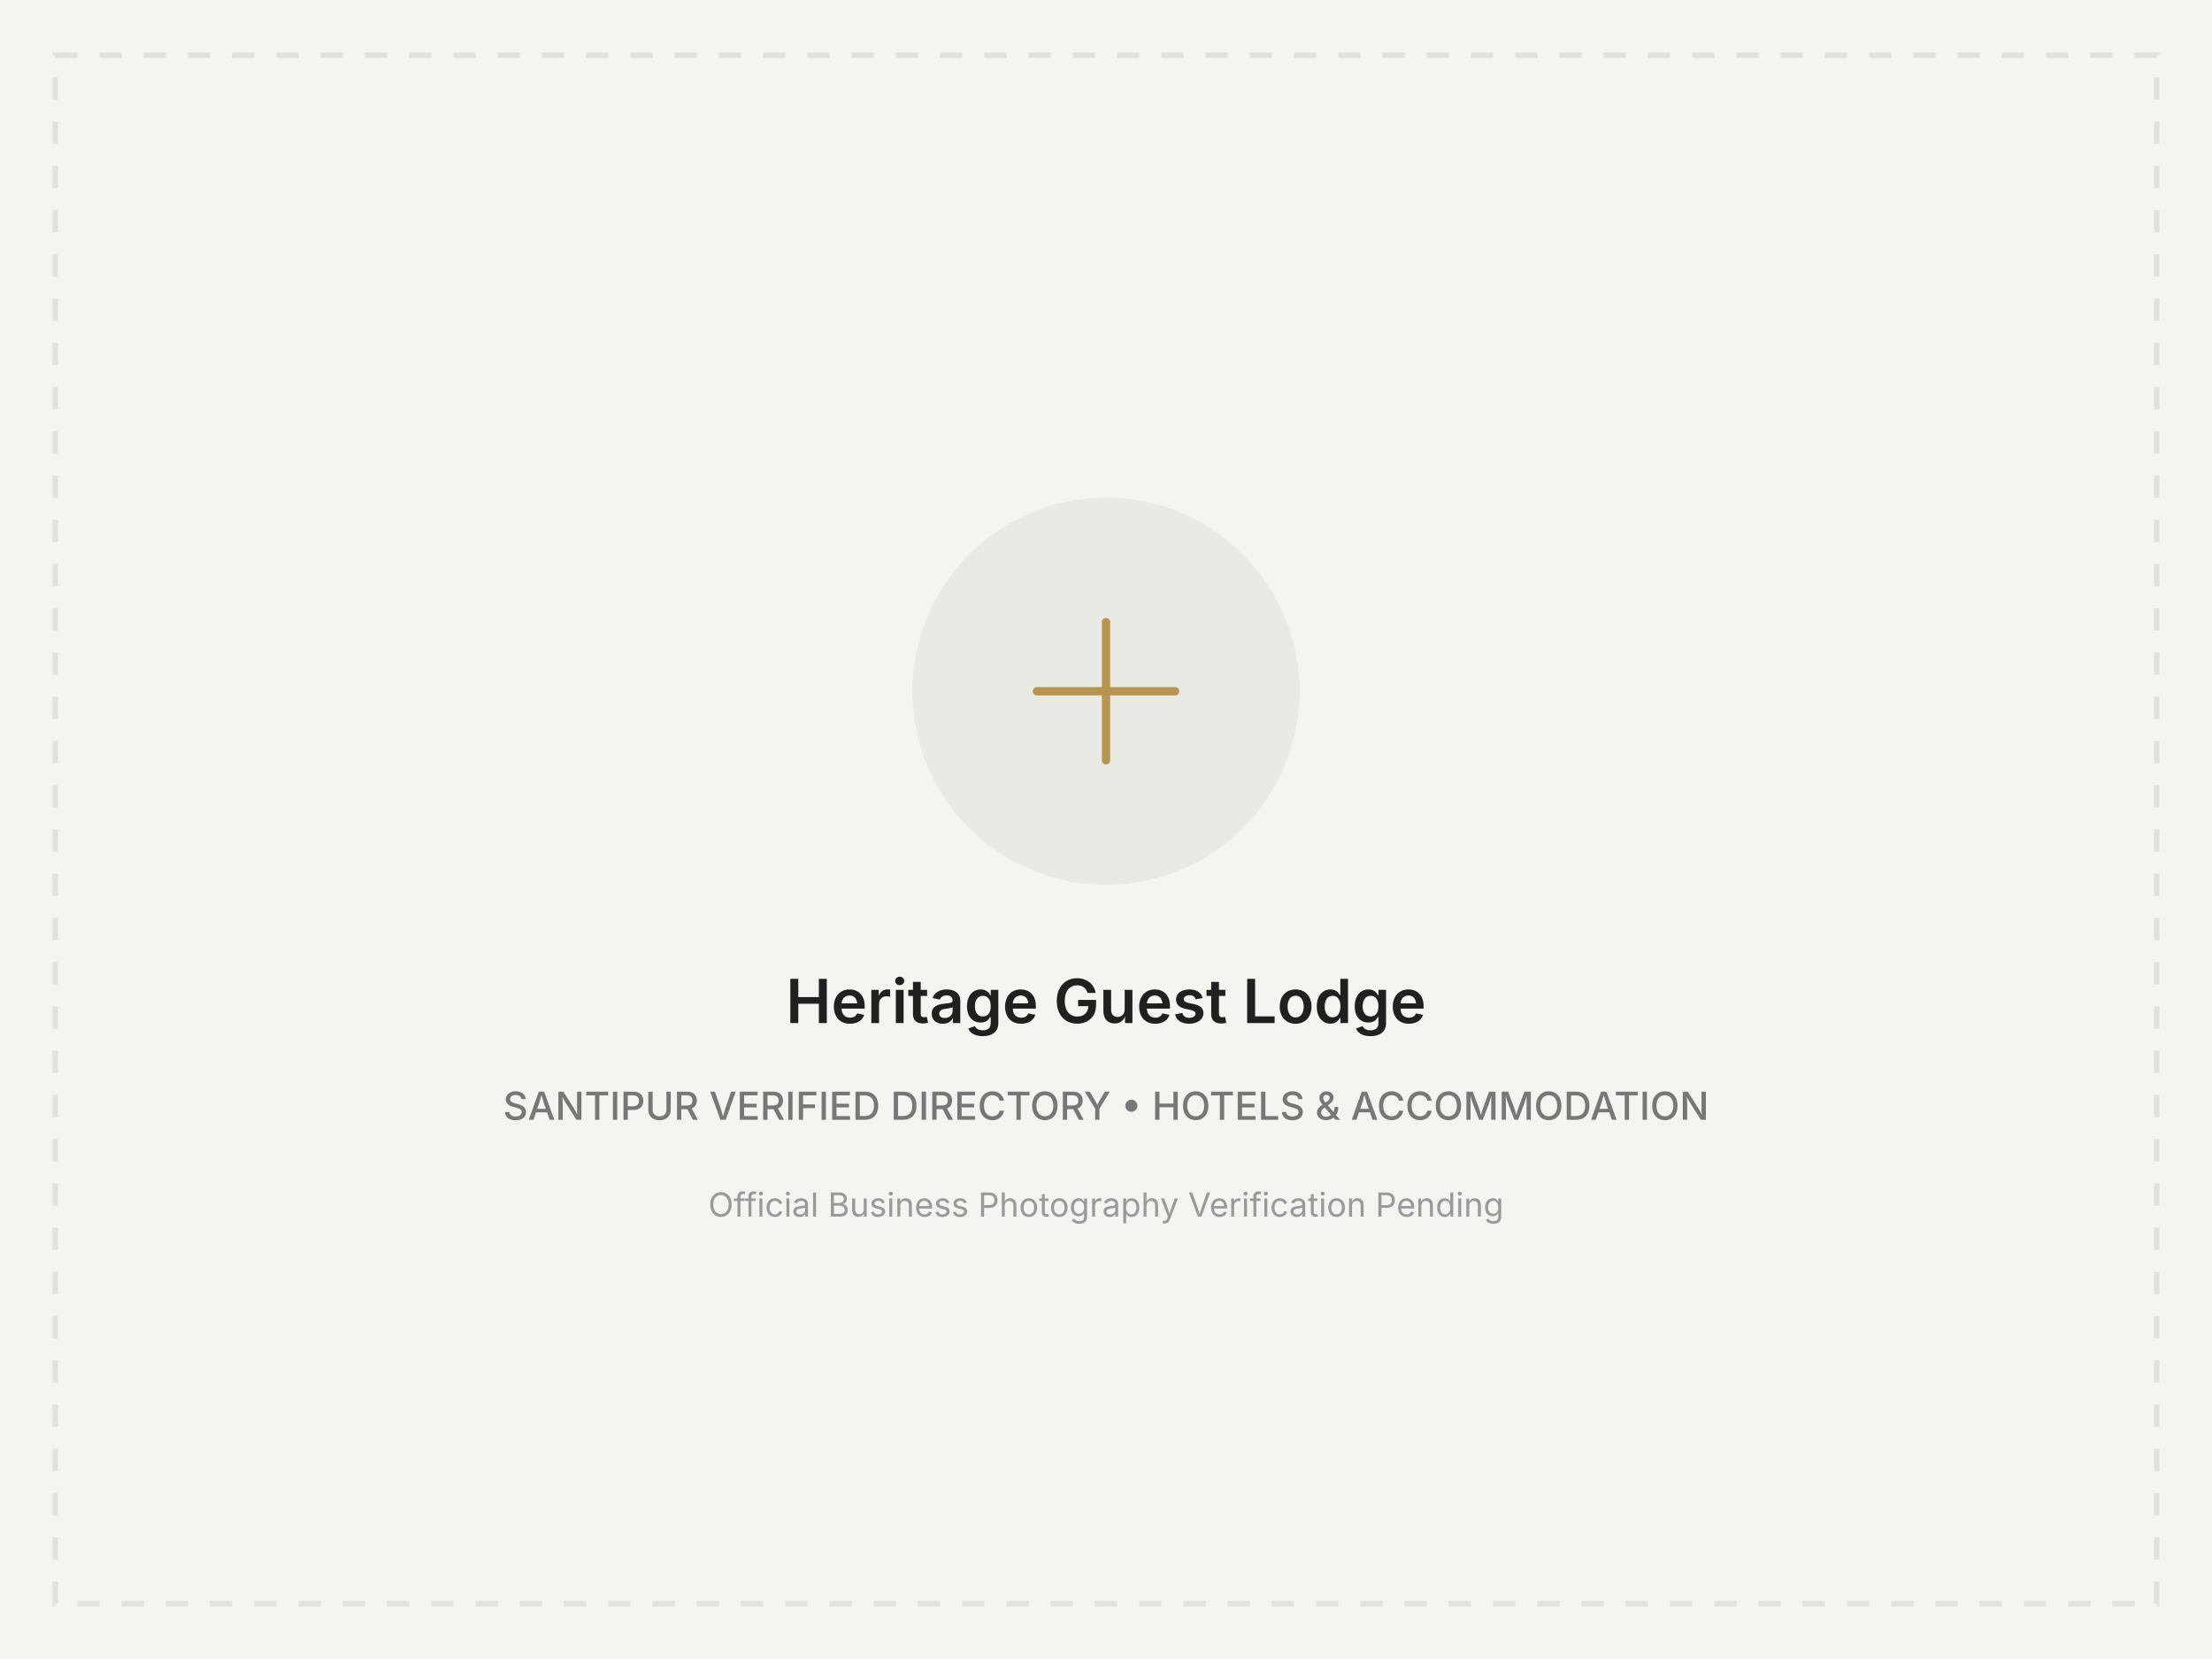
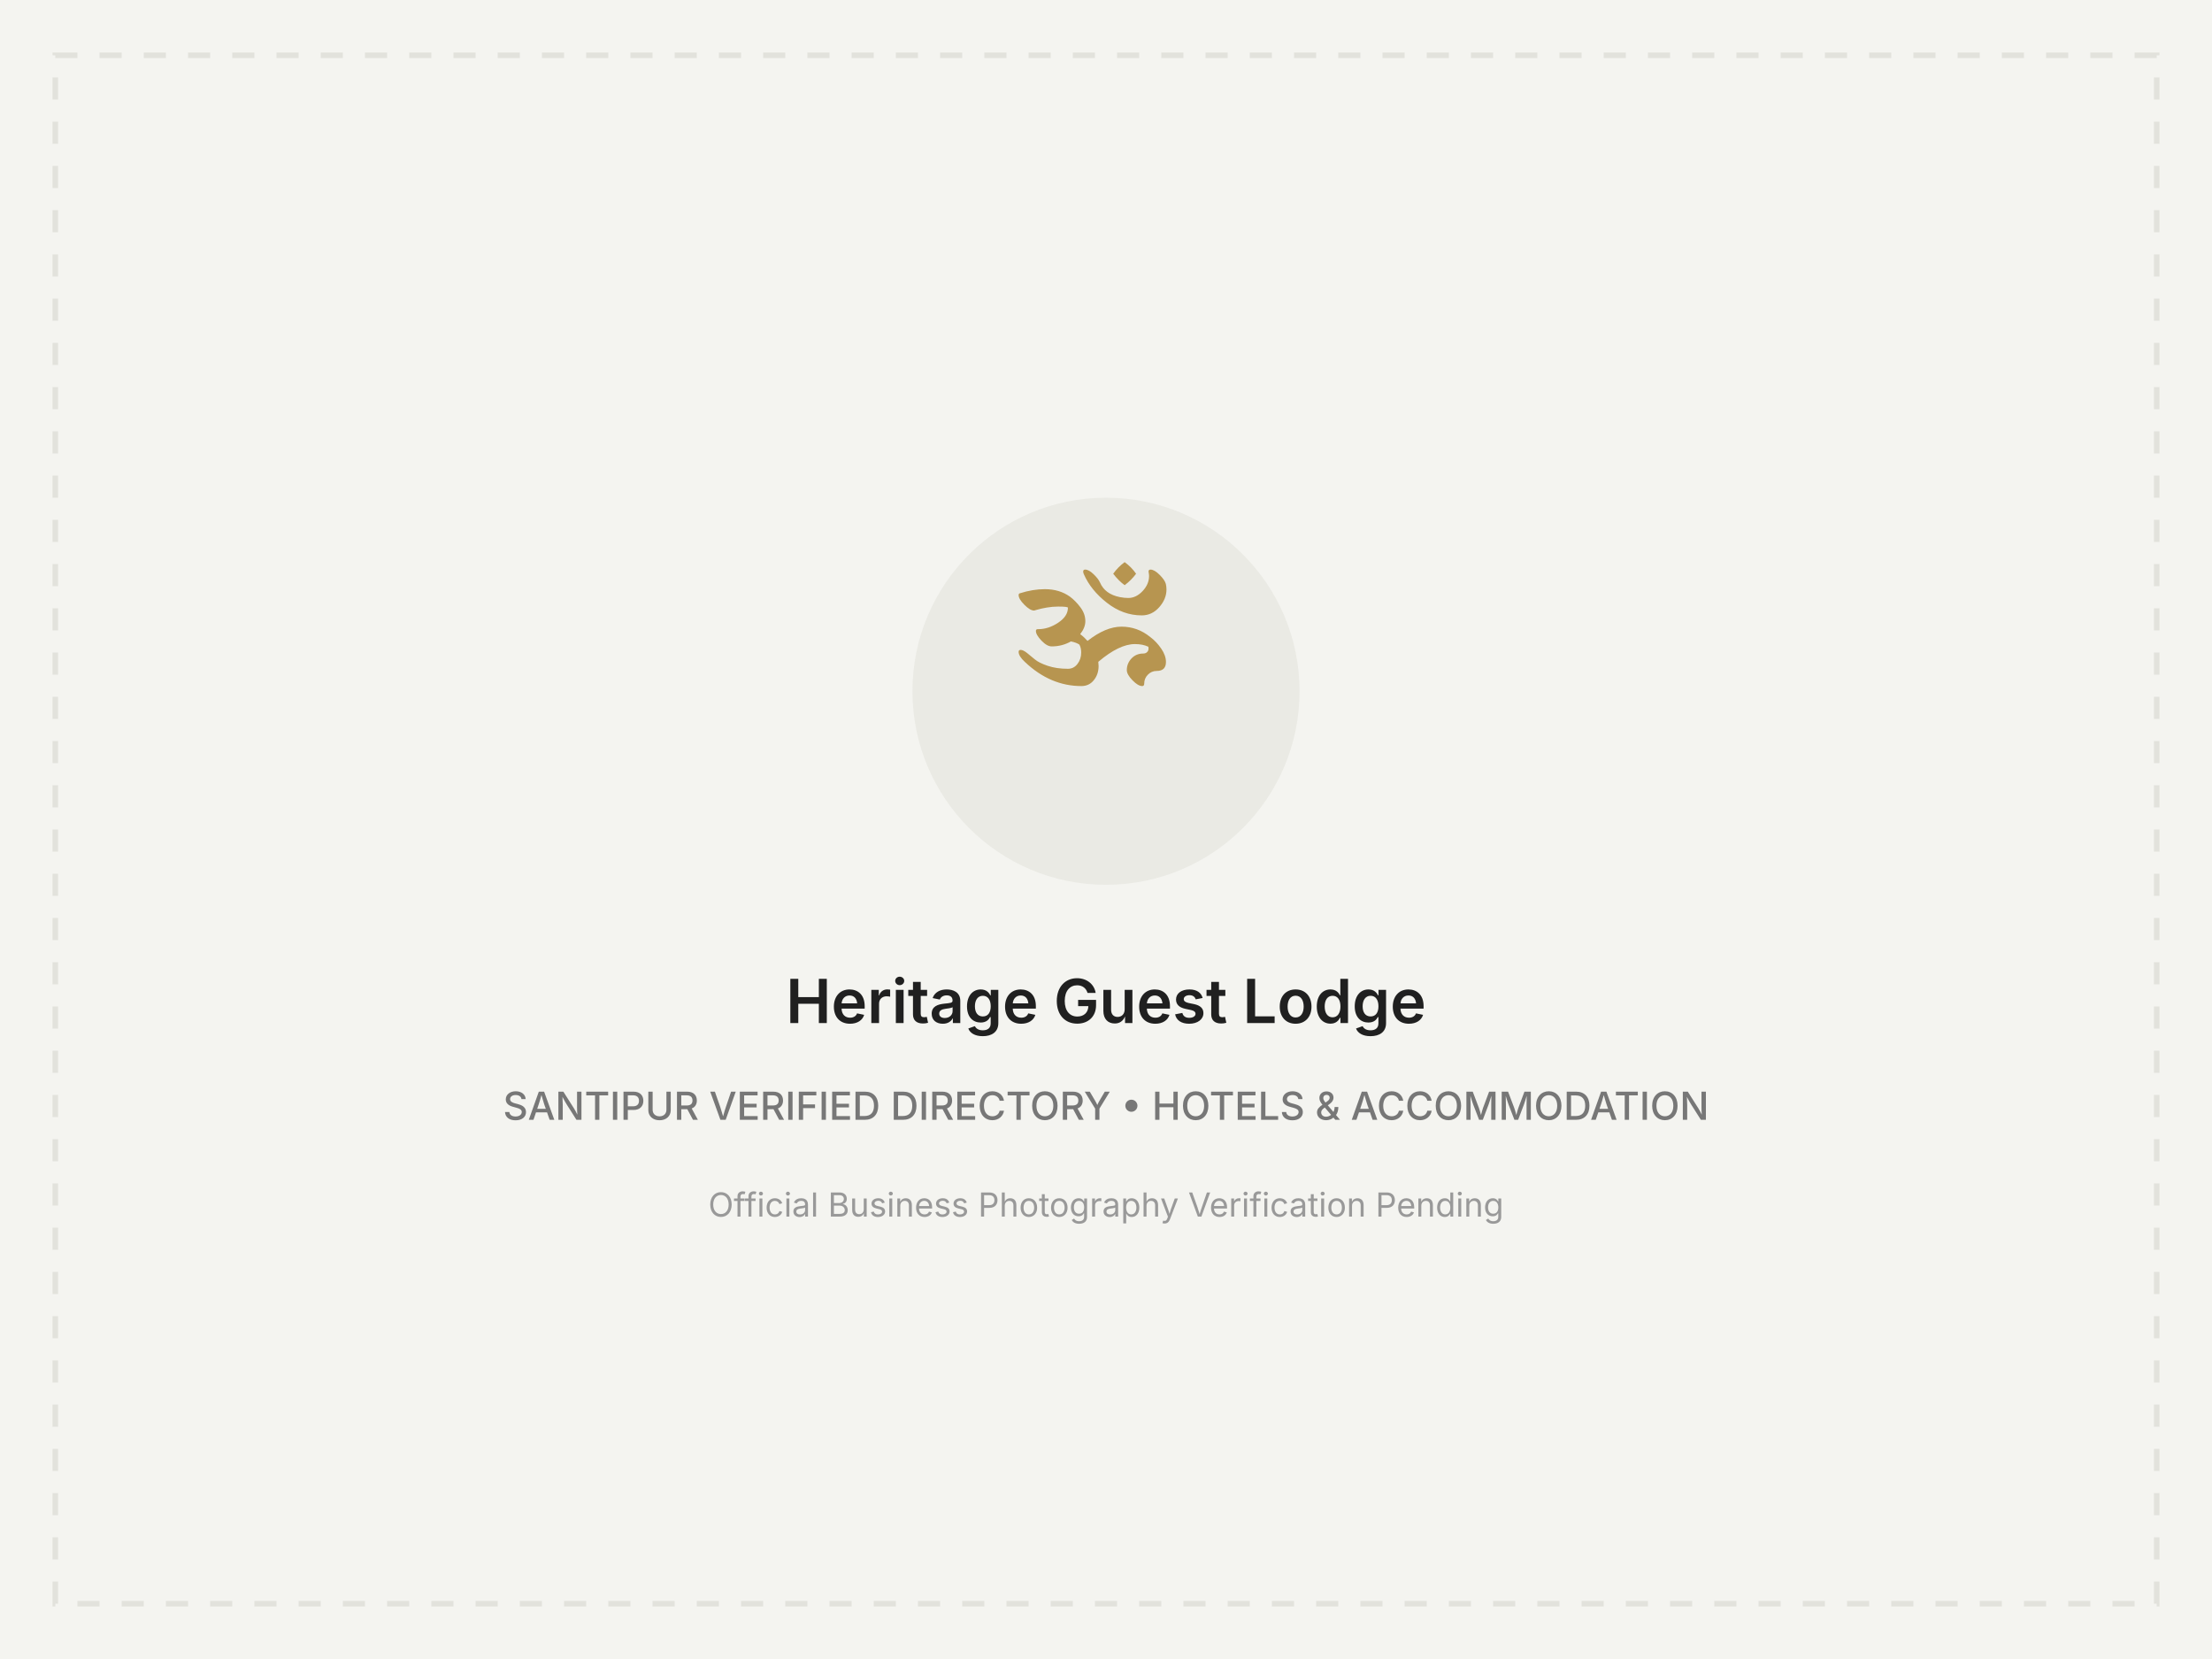
<svg xmlns="http://www.w3.org/2000/svg" viewBox="0 0 800 600" width="100%" height="100%">
  <rect width="800" height="600" fill="#F4F4F0" />
  <rect x="20" y="20" width="760" height="560" fill="none" stroke="#E2E2DC" stroke-width="2" stroke-dasharray="8 8" />
  <circle cx="400" cy="250" r="70" fill="#EAEAE4" />
-   <path d="M375 250 L425 250 M400 225 L400 275" stroke="#B79550" stroke-width="3" stroke-linecap="round" />
+   <text x="400" y="245" font-family="'Noto Serif Bengali', Georgia, serif" font-size="60" font-weight="bold" fill="#B79550" text-anchor="middle">ॐ</text>
  <text x="400" y="370" font-family="'Inter', sans-serif" font-size="22" font-weight="600" fill="#202020" text-anchor="middle">Heritage Guest Lodge</text>
  <text x="400" y="405" font-family="'Inter', sans-serif" font-size="14" font-weight="500" fill="#777777" text-anchor="middle">SANTIPUR VERIFIED DIRECTORY • HOTELS &amp; ACCOMMODATION</text>
  <text x="400" y="440" font-family="'Inter', sans-serif" font-size="12" fill="#999999" text-anchor="middle">Official Business Photography Verification Pending</text>
</svg>
